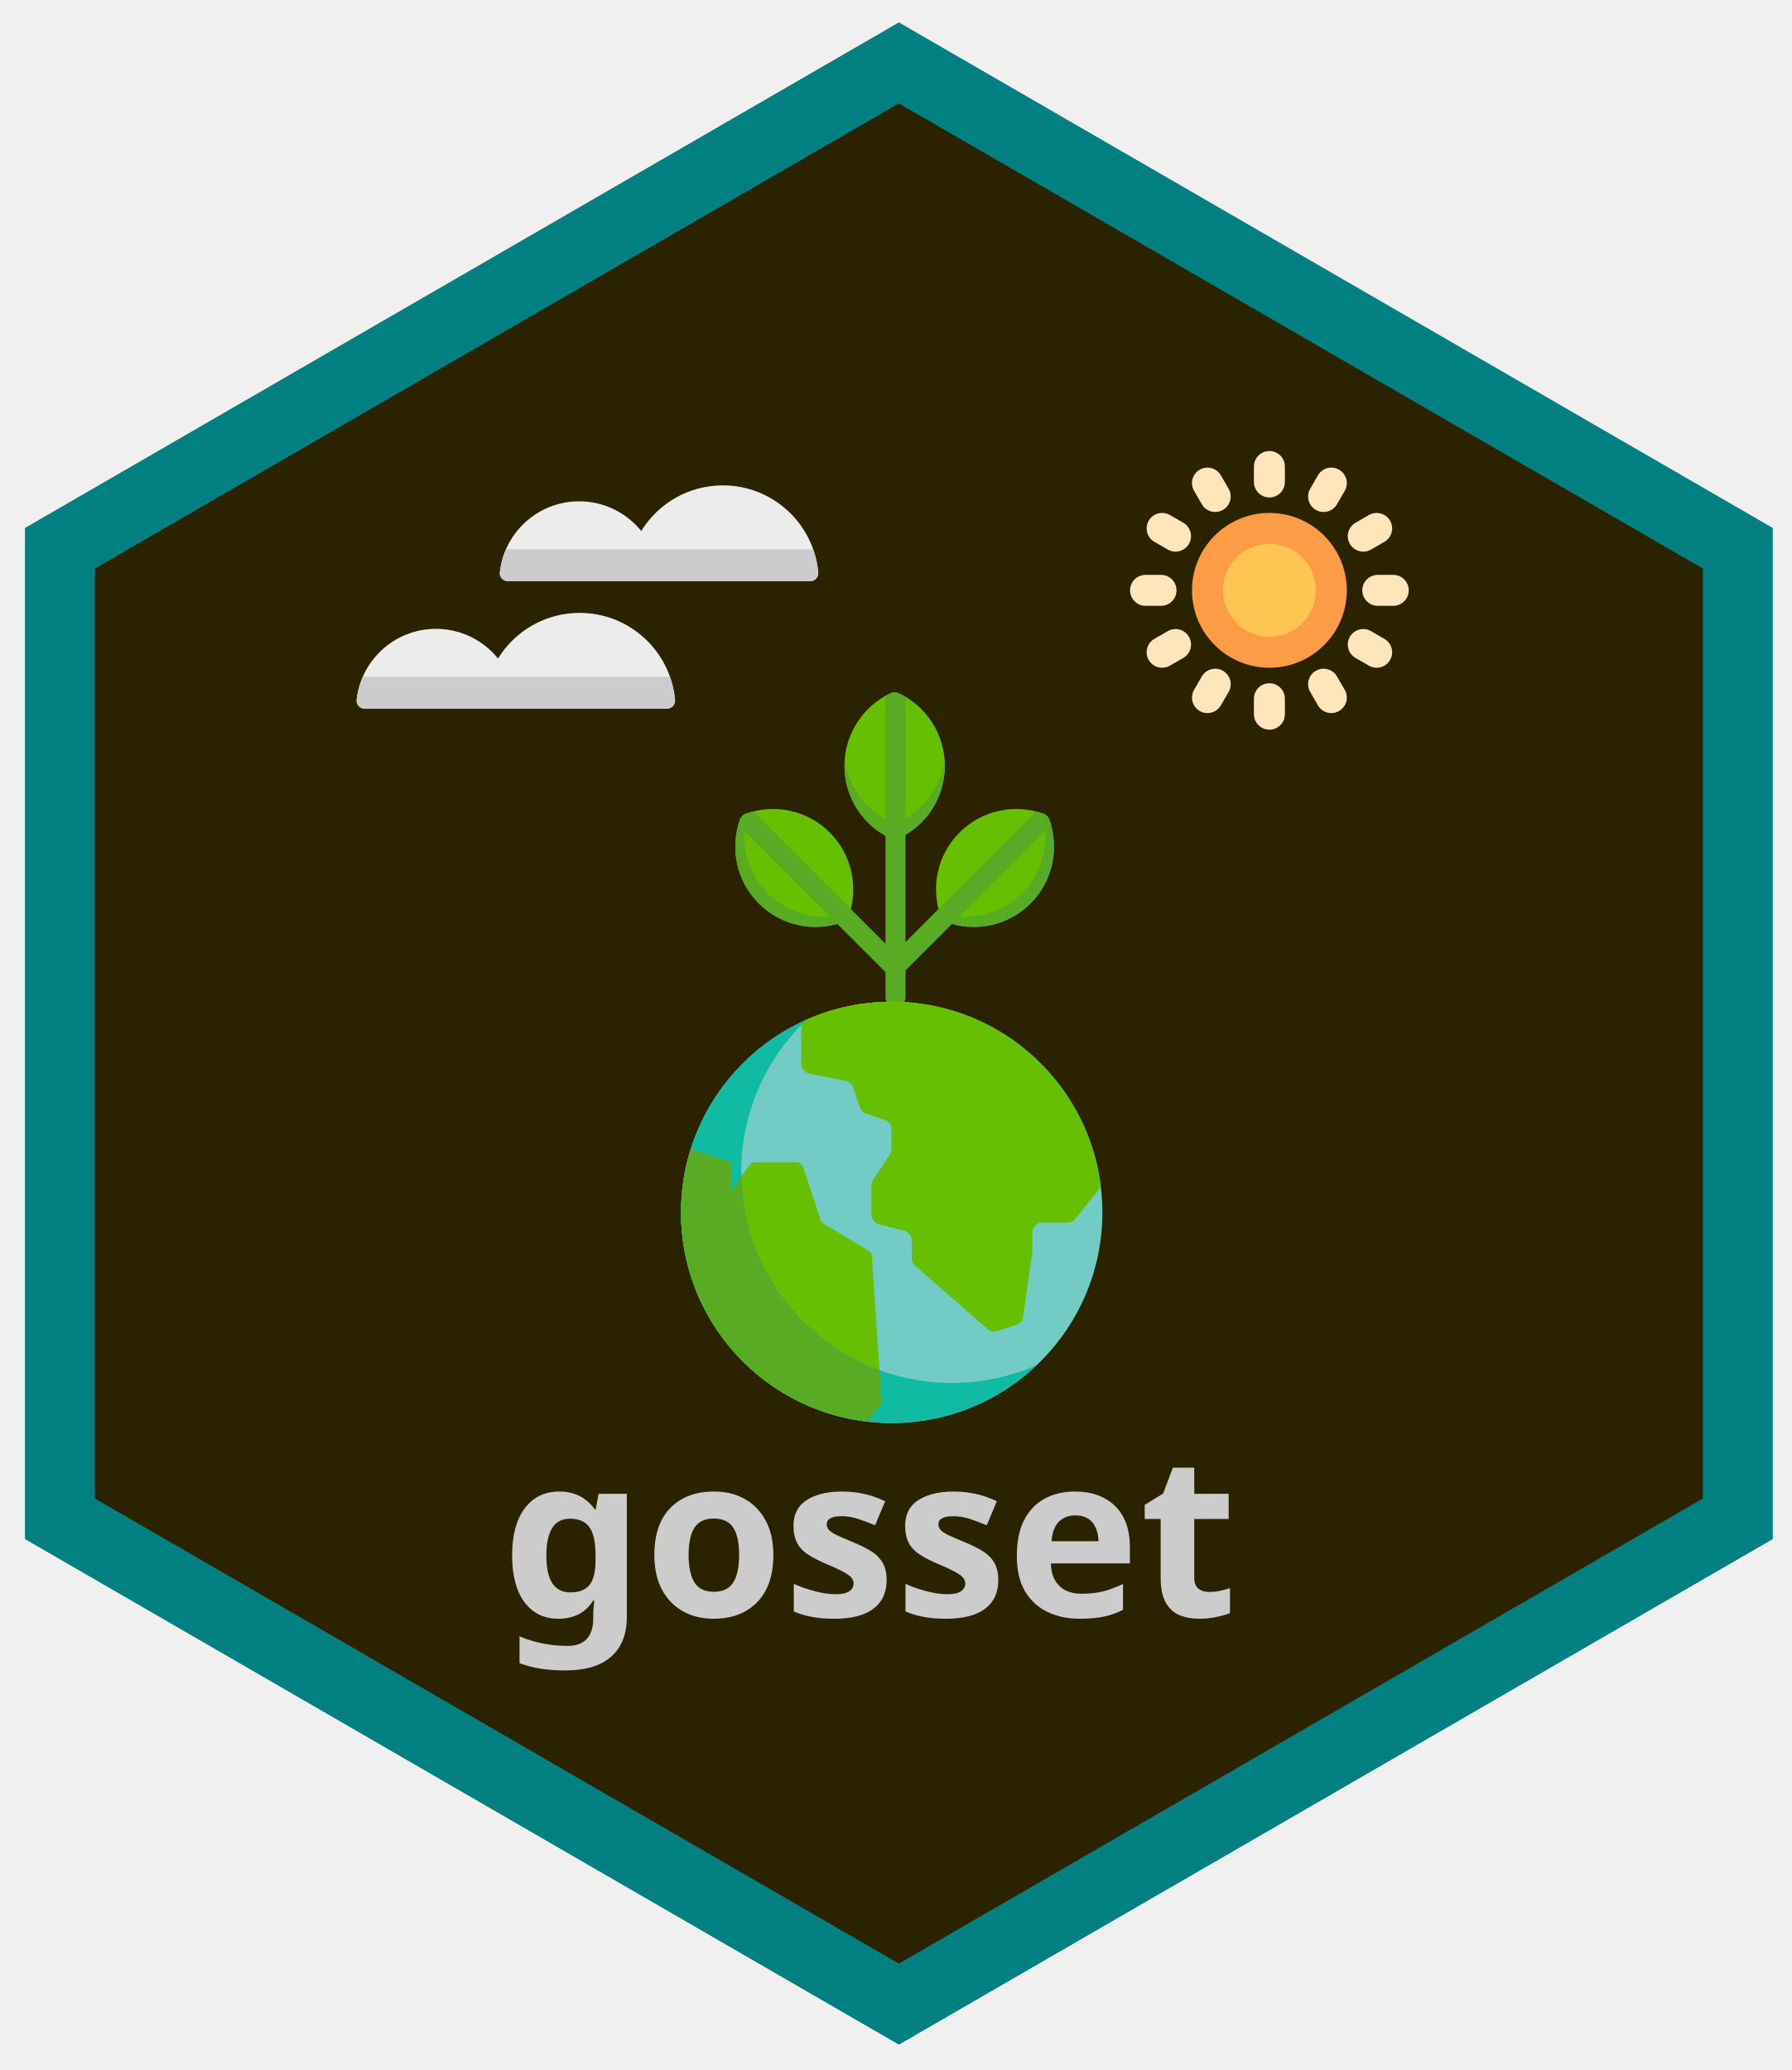
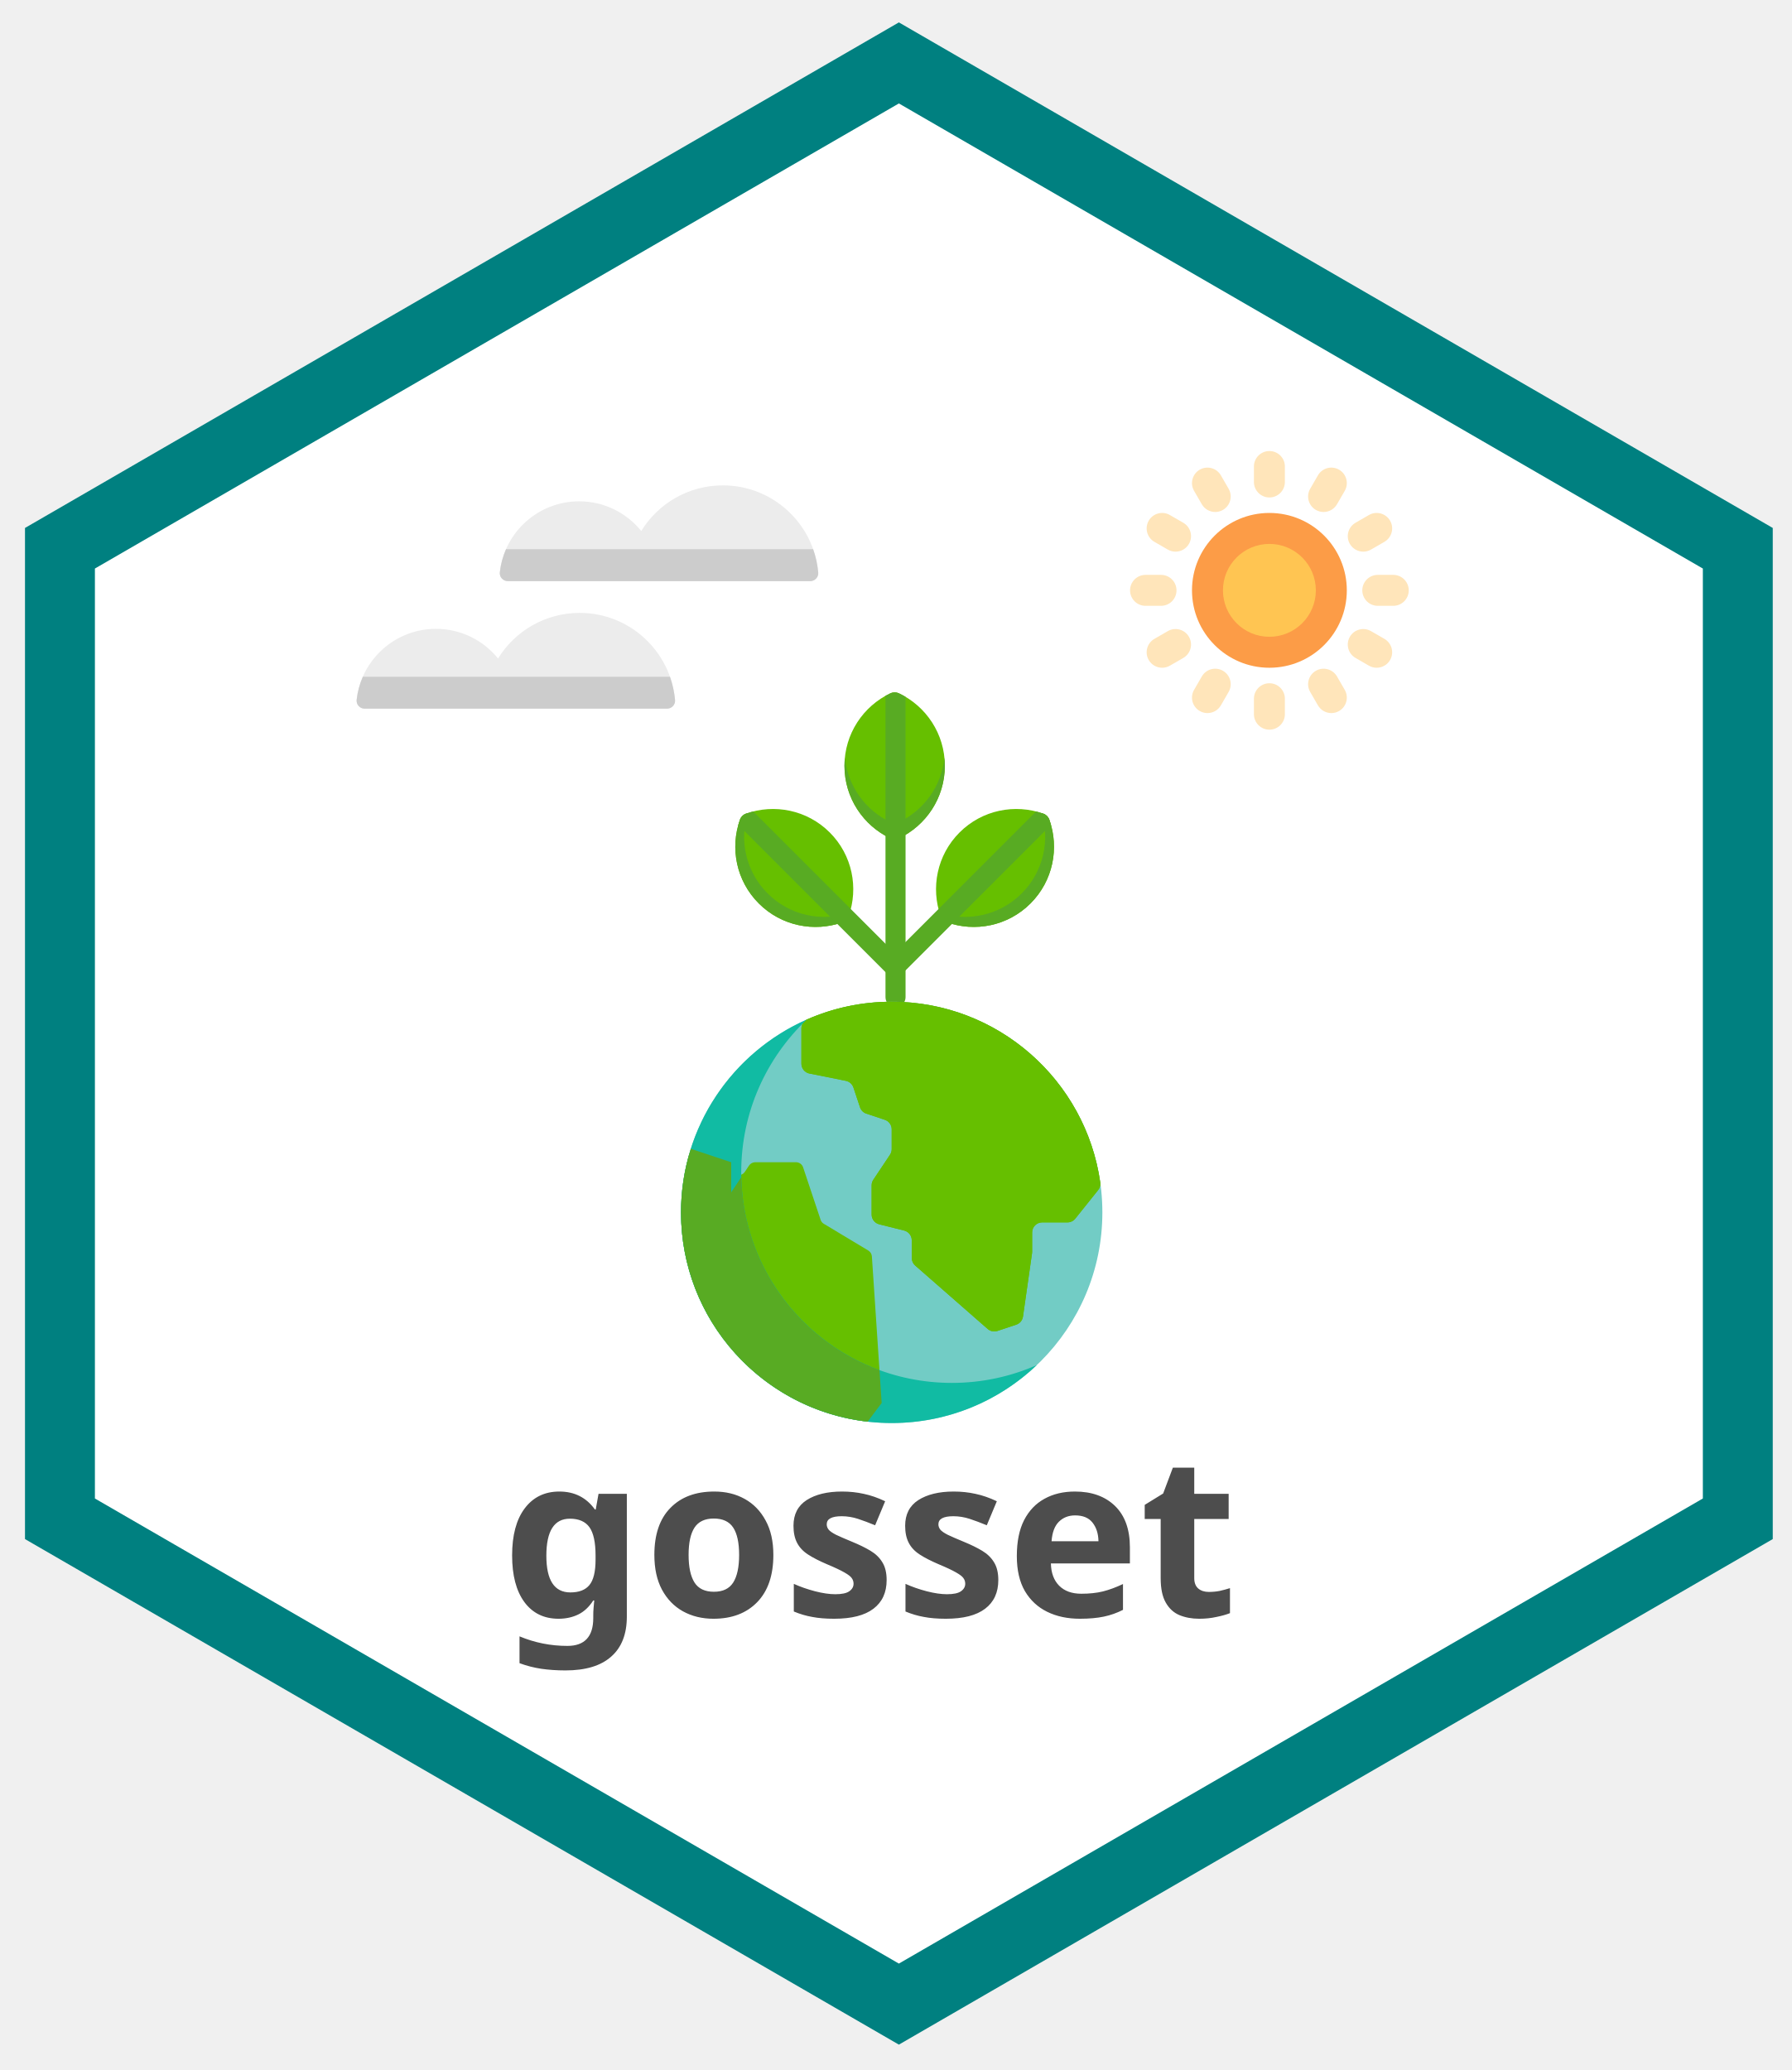
<svg xmlns="http://www.w3.org/2000/svg" width="4.5cm" height="5.2cm" viewBox="0 0 170.079 196.535" version="1.1" id="svg6">
  <defs id="defs10" />
-   <path d="M 6.416,142.37 V 52.047 L 84.493,6.878 162.57,52.047 v 90.322 l -78.077,45.168 z" id="path2" style="fill:#2b2200;stroke-width:1.304" />
+   <path d="M 6.416,142.37 V 52.047 L 84.493,6.878 162.57,52.047 v 90.322 l -78.077,45.168 z" id="path2" style="fill:#ffffff;stroke-width:1.304" />
  <path d="M 85.334,9.821 161.658,53.98 V 142.274 L 85.334,186.432 9.01,142.274 V 53.98 Z m 0,-7.695 L 2.373,50.126 V 146.127 L 85.334,194.127 168.295,146.127 V 50.126 Z" id="path4" style="fill:#008080;stroke-width:1.33" />
-   <text xml:space="preserve" style="font-style:normal;font-variant:normal;font-weight:bold;font-stretch:normal;font-size:21.333px;line-height:1.25;font-family:sans-serif;-inkscape-font-specification:'sans-serif, Bold';font-variant-ligatures:normal;font-variant-caps:normal;font-variant-numeric:normal;font-feature-settings:normal;text-align:start;letter-spacing:0px;word-spacing:0px;writing-mode:lr-tb;text-anchor:start;fill:#cccccc;fill-opacity:1;stroke:none;" x="47.663" y="153.474" id="text833">
+   <text xml:space="preserve" style="font-style:normal;font-variant:normal;font-weight:bold;font-stretch:normal;font-size:21.333px;line-height:1.25;font-family:sans-serif;-inkscape-font-specification:'sans-serif, Bold';font-variant-ligatures:normal;font-variant-caps:normal;font-variant-numeric:normal;font-feature-settings:normal;text-align:start;letter-spacing:0px;word-spacing:0px;writing-mode:lr-tb;text-anchor:start;fill:#4d4d4d;fill-opacity:1;stroke:none;" x="47.663" y="153.474" id="text833">
    <tspan id="tspan831" x="47.663" y="153.474">gosset</tspan>
  </text>
  <path style="fill:#66bf00;stroke-width:0.112" d="m 70.816,77.253 c -0.264,0.094 -0.473,0.304 -0.568,0.568 -0.959,2.687 -0.365,5.805 1.787,7.957 2.152,2.152 5.27,2.746 7.957,1.787 0.264,-0.094 0.473,-0.304 0.568,-0.568 0.959,-2.687 0.365,-5.805 -1.787,-7.957 -2.152,-2.152 -5.27,-2.746 -7.957,-1.787 z" id="path2-4" />
  <g transform="matrix(0.1116574,0,0,0.1116574,56.36126,57.51912)" id="g8">
    <path style="fill:#58ab23" d="m 147.868,244.55 c -18.484,-18.485 -24.13,-44.926 -16.979,-68.293 -0.477,0.158 -0.955,0.313 -1.429,0.482 -2.364,0.844 -4.239,2.719 -5.083,5.083 -8.592,24.068 -3.266,51.99 16.005,71.263 19.271,19.271 47.194,24.597 71.263,16.005 2.364,-0.844 4.239,-2.719 5.083,-5.083 0.351,-0.982 0.67,-1.974 0.974,-2.969 -23.739,7.885 -50.943,2.405 -69.834,-16.488 z" id="path4-5" />
    <path style="fill:#58ab23" d="M 261.919,301.166 135.623,174.871 c -2.077,0.527 -4.135,1.143 -6.164,1.868 -2.364,0.844 -4.239,2.719 -5.083,5.083 -0.531,1.488 -1.008,2.991 -1.433,4.505 l 126.908,126.908 c 1.666,1.666 3.85,2.499 6.034,2.499 2.185,0 4.368,-0.833 6.034,-2.499 3.332,-3.333 3.332,-8.737 0,-12.069 z" id="path6-3" />
  </g>
  <path style="fill:#66bf00;stroke-width:0.112" d="m 85.334,65.821 c -0.253,-0.12 -0.549,-0.12 -0.803,0 -2.579,1.222 -4.363,3.847 -4.363,6.89 0,3.043 1.784,5.668 4.363,6.89 0.253,0.12 0.549,0.12 0.803,0 2.579,-1.222 4.363,-3.847 4.363,-6.89 0,-3.043 -1.784,-5.668 -4.363,-6.89 z" id="path10" />
  <g transform="matrix(0.1116574,0,0,0.1116574,56.36126,57.51912)" id="g16-0">
    <path style="fill:#58ab23" d="m 259.478,183.955 c -2.269,1.075 -4.919,1.075 -7.188,0 -21.118,-10.007 -36.277,-30.524 -38.719,-54.801 -0.228,2.272 -0.354,4.575 -0.354,6.907 0,27.254 15.979,50.764 39.073,61.708 2.269,1.075 4.919,1.075 7.188,0 23.094,-10.944 39.073,-34.453 39.073,-61.708 0,-2.333 -0.126,-4.635 -0.354,-6.907 -2.441,24.276 -17.601,44.794 -38.719,54.801 z" id="path12" />
    <path style="fill:#58ab23" d="m 259.478,74.353 c -2.269,-1.075 -4.919,-1.075 -7.188,0 -1.427,0.676 -2.828,1.402 -4.198,2.172 V 332.8 c 0,2.356 0.955,4.49 2.499,6.034 1.545,1.545 3.678,2.499 6.034,2.499 4.713,0 8.533,-3.82 8.533,-8.533 V 77.392 c -1.841,-1.097 -3.732,-2.115 -5.68,-3.039 z" id="path14" />
  </g>
  <path style="fill:#66bf00;stroke-width:0.112" d="m 99.049,77.253 c 0.264,0.094 0.473,0.304 0.568,0.568 0.959,2.687 0.365,5.805 -1.787,7.957 -2.152,2.152 -5.27,2.746 -7.957,1.787 -0.264,-0.094 -0.473,-0.304 -0.568,-0.568 -0.959,-2.687 -0.365,-5.805 1.787,-7.957 2.152,-2.152 5.27,-2.746 7.957,-1.787 z" id="path18" />
  <g transform="matrix(0.1116574,0,0,0.1116574,56.36126,57.51912)" id="g24">
    <path style="fill:#58ab23" d="m 363.902,244.55 c 18.484,-18.485 24.13,-44.926 16.979,-68.293 0.477,0.158 0.955,0.313 1.429,0.482 2.364,0.844 4.239,2.719 5.083,5.083 8.592,24.068 3.266,51.99 -16.005,71.263 -19.271,19.271 -47.194,24.597 -71.263,16.005 -2.364,-0.844 -4.239,-2.719 -5.083,-5.083 -0.351,-0.982 -0.67,-1.974 -0.974,-2.969 23.739,7.885 50.942,2.405 69.834,-16.488 z" id="path20" />
    <path style="fill:#58ab23" d="m 387.393,181.822 c -0.844,-2.364 -2.719,-4.239 -5.083,-5.083 -2.03,-0.724 -4.087,-1.342 -6.164,-1.868 L 249.851,301.166 c -3.333,3.332 -3.333,8.735 0,12.067 1.666,1.666 3.85,2.499 6.034,2.499 2.185,0 4.368,-0.833 6.034,-2.499 L 388.827,186.325 c -0.426,-1.513 -0.903,-3.016 -1.434,-4.503 z" id="path22" />
  </g>
  <path style="fill:#ececec;stroke-width:0.178" d="m 54.982,47.598 c 2.381,0 4.504,1.099 5.893,2.816 1.601,-2.598 4.471,-4.331 7.747,-4.331 4.745,0 8.641,3.634 9.057,8.271 0.04,0.442 -0.313,0.822 -0.756,0.822 H 48.205 c -0.449,0 -0.804,-0.389 -0.755,-0.835 0.416,-3.792 3.629,-6.743 7.532,-6.743 z" id="path44" />
  <path style="fill:#cccccc;stroke-width:0.178" d="m 77.195,52.144 c 0.248,0.701 0.414,1.441 0.483,2.209 0.04,0.442 -0.313,0.822 -0.756,0.822 H 48.205 c -0.449,0 -0.804,-0.389 -0.755,-0.835 0.085,-0.773 0.288,-1.511 0.587,-2.196 h 29.158 z" id="path46" />
  <circle style="fill:#fc9c47;stroke-width:0.172" cx="120.509" cy="56.05" id="circle48" r="7.349" />
  <circle style="fill:#ffc552;stroke-width:0.172" cx="120.509" cy="56.05" id="circle50" r="4.409" />
  <g transform="matrix(0.1722452,0,0,0.1722452,45.5682,42.82195)" id="g76">
    <path style="fill:#ffe5ba" d="m 435.085,25.6 c -4.713,0 -8.533,-3.821 -8.533,-8.533 V 8.533 c 0,-4.713 3.821,-8.533 8.533,-8.533 4.713,0 8.533,3.821 8.533,8.533 v 8.533 c 0,4.713 -3.821,8.534 -8.533,8.534 z" id="path52" />
    <path style="fill:#ffe5ba" d="m 464.944,33.604 c -1.447,0 -2.915,-0.369 -4.259,-1.145 -4.081,-2.356 -5.479,-7.575 -3.123,-11.657 l 4.267,-7.39 c 2.356,-4.082 7.575,-5.481 11.657,-3.123 4.081,2.356 5.479,7.575 3.123,11.657 l -4.267,7.39 c -1.582,2.738 -4.45,4.268 -7.398,4.268 z" id="path54" />
    <path style="fill:#ffe5ba" d="m 486.823,55.468 c -2.949,0 -5.818,-1.531 -7.398,-4.268 -2.356,-4.081 -0.958,-9.3 3.123,-11.657 l 7.39,-4.267 c 4.082,-2.355 9.3,-0.958 11.657,3.123 2.357,4.081 0.958,9.3 -3.123,11.657 l -7.39,4.267 c -1.343,0.776 -2.811,1.145 -4.259,1.145 z" id="path56" />
    <path style="fill:#ffe5ba" d="m 503.351,85.333 h -8.533 c -4.713,0 -8.533,-3.821 -8.533,-8.533 0,-4.712 3.821,-8.533 8.533,-8.533 h 8.533 c 4.713,0 8.533,3.821 8.533,8.533 0,4.712 -3.82,8.533 -8.533,8.533 z" id="path58" />
    <path style="fill:#ffe5ba" d="m 494.197,119.468 c -1.447,0 -2.915,-0.369 -4.259,-1.145 l -7.39,-4.267 c -4.081,-2.356 -5.479,-7.575 -3.123,-11.657 2.356,-4.082 7.577,-5.481 11.657,-3.123 l 7.39,4.267 c 4.081,2.356 5.479,7.575 3.123,11.657 -1.58,2.737 -4.448,4.268 -7.398,4.268 z" id="path60" />
    <path style="fill:#ffe5ba" d="m 469.225,144.455 c -2.949,0 -5.818,-1.531 -7.398,-4.268 l -4.267,-7.39 c -2.356,-4.081 -0.958,-9.3 3.123,-11.657 4.081,-2.355 9.3,-0.958 11.657,3.123 l 4.267,7.39 c 2.356,4.081 0.958,9.3 -3.123,11.657 -1.343,0.776 -2.81,1.145 -4.259,1.145 z" id="path62" />
    <path style="fill:#ffe5ba" d="m 435.085,153.6 c -4.713,0 -8.533,-3.821 -8.533,-8.533 v -8.533 c 0,-4.713 3.821,-8.533 8.533,-8.533 4.713,0 8.533,3.821 8.533,8.533 v 8.533 c 0,4.712 -3.821,8.533 -8.533,8.533 z" id="path64" />
    <path style="fill:#ffe5ba" d="m 400.944,144.455 c -1.447,0 -2.915,-0.369 -4.259,-1.145 -4.081,-2.356 -5.479,-7.575 -3.123,-11.657 l 4.267,-7.39 c 2.356,-4.082 7.575,-5.481 11.657,-3.123 4.081,2.356 5.479,7.575 3.123,11.657 l -4.267,7.39 c -1.582,2.738 -4.45,4.268 -7.398,4.268 z" id="path66" />
    <path style="fill:#ffe5ba" d="m 375.971,119.468 c -2.949,0 -5.818,-1.531 -7.398,-4.268 -2.356,-4.081 -0.958,-9.3 3.123,-11.657 l 7.39,-4.267 c 4.081,-2.355 9.3,-0.958 11.657,3.123 2.356,4.081 0.958,9.3 -3.123,11.657 l -7.39,4.267 c -1.344,0.776 -2.81,1.145 -4.259,1.145 z" id="path68" />
    <path style="fill:#ffe5ba" d="m 375.351,85.333 h -8.533 c -4.713,0 -8.533,-3.821 -8.533,-8.533 0,-4.712 3.821,-8.533 8.533,-8.533 h 8.533 c 4.713,0 8.533,3.821 8.533,8.533 0,4.712 -3.82,8.533 -8.533,8.533 z" id="path70" />
    <path style="fill:#ffe5ba" d="m 383.346,55.468 c -1.447,0 -2.915,-0.369 -4.259,-1.145 l -7.39,-4.267 c -4.081,-2.356 -5.479,-7.575 -3.123,-11.657 2.356,-4.082 7.577,-5.481 11.657,-3.123 l 7.39,4.267 c 4.081,2.356 5.479,7.575 3.123,11.657 -1.58,2.737 -4.449,4.268 -7.398,4.268 z" id="path72" />
    <path style="fill:#ffe5ba" d="m 405.225,33.604 c -2.949,0 -5.818,-1.531 -7.398,-4.268 l -4.267,-7.39 c -2.356,-4.081 -0.958,-9.3 3.123,-11.657 4.081,-2.355 9.3,-0.958 11.657,3.123 l 4.267,7.39 c 2.356,4.081 0.958,9.3 -3.123,11.657 -1.343,0.776 -2.81,1.145 -4.259,1.145 z" id="path74" />
  </g>
  <circle style="fill:#72ccc5;stroke-width:0.113" cx="84.652" cy="115.109" id="circle2-8" r="20" />
  <path id="SVGCleanerId_0-1" style="fill:#66bf00;stroke-width:0.113" d="m 81.018,103.252 0.627,1.881 c 0.095,0.284 0.318,0.508 0.602,0.602 l 1.754,0.585 c 0.389,0.13 0.651,0.494 0.651,0.903 v 1.882 c 0,0.188 -0.056,0.372 -0.16,0.528 l -1.585,2.377 c -0.104,0.156 -0.16,0.34 -0.16,0.528 v 2.778 c 0,0.437 0.297,0.818 0.721,0.924 l 2.367,0.592 c 0.424,0.106 0.721,0.487 0.721,0.924 v 1.681 c 0,0.275 0.119,0.536 0.325,0.717 l 6.883,6.023 c 0.254,0.223 0.608,0.294 0.928,0.187 l 1.781,-0.594 c 0.342,-0.114 0.591,-0.412 0.642,-0.769 l 0.86,-6.017 c 0.008,-0.045 0.01,-0.089 0.01,-0.135 v -1.837 c 0,-0.526 0.426,-0.952 0.952,-0.952 h 2.399 c 0.289,0 0.563,-0.131 0.744,-0.357 l 2.17,-2.712 c 0.162,-0.203 0.237,-0.463 0.201,-0.72 -1.378,-9.702 -9.717,-17.163 -19.799,-17.163 -2.846,0 -5.553,0.595 -8.005,1.667 -0.345,0.151 -0.567,0.494 -0.567,0.872 v 3.347 c 0,0.454 0.32,0.845 0.766,0.934 l 3.454,0.691 c 0.335,0.067 0.609,0.309 0.717,0.633 z" />
  <g transform="matrix(0.1132627,0,0,0.1132627,55.65712,84.20871)" id="g6-3">
    <path id="SVGCleanerId_0_1_-8" style="fill:#66bf00" d="m 223.908,168.135 5.536,16.608 c 0.837,2.511 2.807,4.481 5.318,5.318 l 15.488,5.163 c 3.434,1.145 5.749,4.358 5.749,7.977 v 16.62 c 0,1.66 -0.492,3.283 -1.413,4.665 l -13.993,20.989 c -0.921,1.381 -1.413,3.004 -1.413,4.665 v 24.524 c 0,3.858 2.626,7.222 6.37,8.157 l 20.896,5.224 c 3.743,0.935 6.37,4.299 6.37,8.157 v 14.845 c 0,2.425 1.047,4.732 2.872,6.328 l 60.772,53.175 c 2.246,1.966 5.365,2.593 8.196,1.649 l 15.725,-5.242 c 3.022,-1.007 5.214,-3.635 5.665,-6.788 l 7.589,-53.124 c 0.057,-0.394 0.084,-0.791 0.084,-1.189 v -16.222 c 0,-4.644 3.765,-8.409 8.409,-8.409 h 21.184 c 2.554,0 4.971,-1.161 6.566,-3.155 l 19.158,-23.947 c 1.431,-1.788 2.093,-4.086 1.771,-6.353 C 418.644,162.111 345.019,96.236 256,96.236 c -25.131,0 -49.032,5.256 -70.673,14.72 -3.049,1.334 -5.004,4.366 -5.004,7.695 v 29.551 c 0,4.008 2.829,7.459 6.759,8.246 l 30.499,6.099 c 2.958,0.593 5.374,2.725 6.327,5.588 z" />
  </g>
  <path style="fill:#66bf00;stroke-width:0.113" d="m 82.429,118.727 -4.218,-2.531 c -0.145,-0.087 -0.255,-0.224 -0.308,-0.384 l -1.66,-4.979 c -0.097,-0.29 -0.368,-0.486 -0.674,-0.486 h -3.87 c -0.237,0 -0.459,0.119 -0.591,0.316 l -0.393,0.59 c -0.39,0.585 -1.301,0.309 -1.301,-0.394 v 0 c 0,-0.306 -0.196,-0.577 -0.486,-0.674 l -2.65,-0.883 c -0.384,-0.128 -0.8,0.089 -0.907,0.479 -0.468,1.697 -0.719,3.483 -0.719,5.329 0,10.133 7.536,18.504 17.308,19.819 0.252,0.034 0.503,-0.075 0.656,-0.279 l 0.926,-1.234 c 0.102,-0.136 0.152,-0.304 0.14,-0.473 l -0.91,-13.652 c -0.016,-0.232 -0.144,-0.442 -0.343,-0.561 z" id="path8-9" />
  <path style="fill:#11bba3;stroke-width:0.113" d="m 90.367,131.299 c -11.046,0 -20,-8.954 -20,-20 0,-5.706 2.39,-10.853 6.222,-14.497 -7.029,3.101 -11.936,10.13 -11.936,18.306 0,11.046 8.954,20 20,20 5.34,0 10.191,-2.093 13.778,-5.503 -2.467,1.088 -5.194,1.694 -8.064,1.694 z" id="path10-4" />
  <path style="fill:#58ab23;stroke-width:0.113" d="m 70.373,111.767 -0.958,1.438 v -2.857 l -3.833,-1.278 c -0.603,1.906 -0.929,3.934 -0.929,6.04 0,10.273 7.746,18.736 17.717,19.869 l 1.331,-1.774 -0.208,-3.118 C 75.972,127.334 70.566,120.194 70.373,111.767 Z" id="path12-4" />
  <path style="fill:#ececec;stroke-width:0.178" d="m 41.388,59.705 c 2.381,0 4.504,1.099 5.893,2.816 1.601,-2.598 4.471,-4.331 7.747,-4.331 4.745,0 8.641,3.634 9.057,8.271 0.04,0.442 -0.313,0.822 -0.756,0.822 h -28.717 c -0.449,0 -0.804,-0.389 -0.755,-0.835 0.416,-3.792 3.629,-6.743 7.532,-6.743 z" id="path44-0" />
  <path style="fill:#cccccc;stroke-width:0.178" d="m 63.602,64.252 c 0.248,0.701 0.414,1.441 0.483,2.209 0.04,0.442 -0.313,0.822 -0.756,0.822 h -28.717 c -0.449,0 -0.804,-0.389 -0.755,-0.835 0.085,-0.773 0.288,-1.511 0.587,-2.196 h 29.158 z" id="path46-6" />
</svg>
